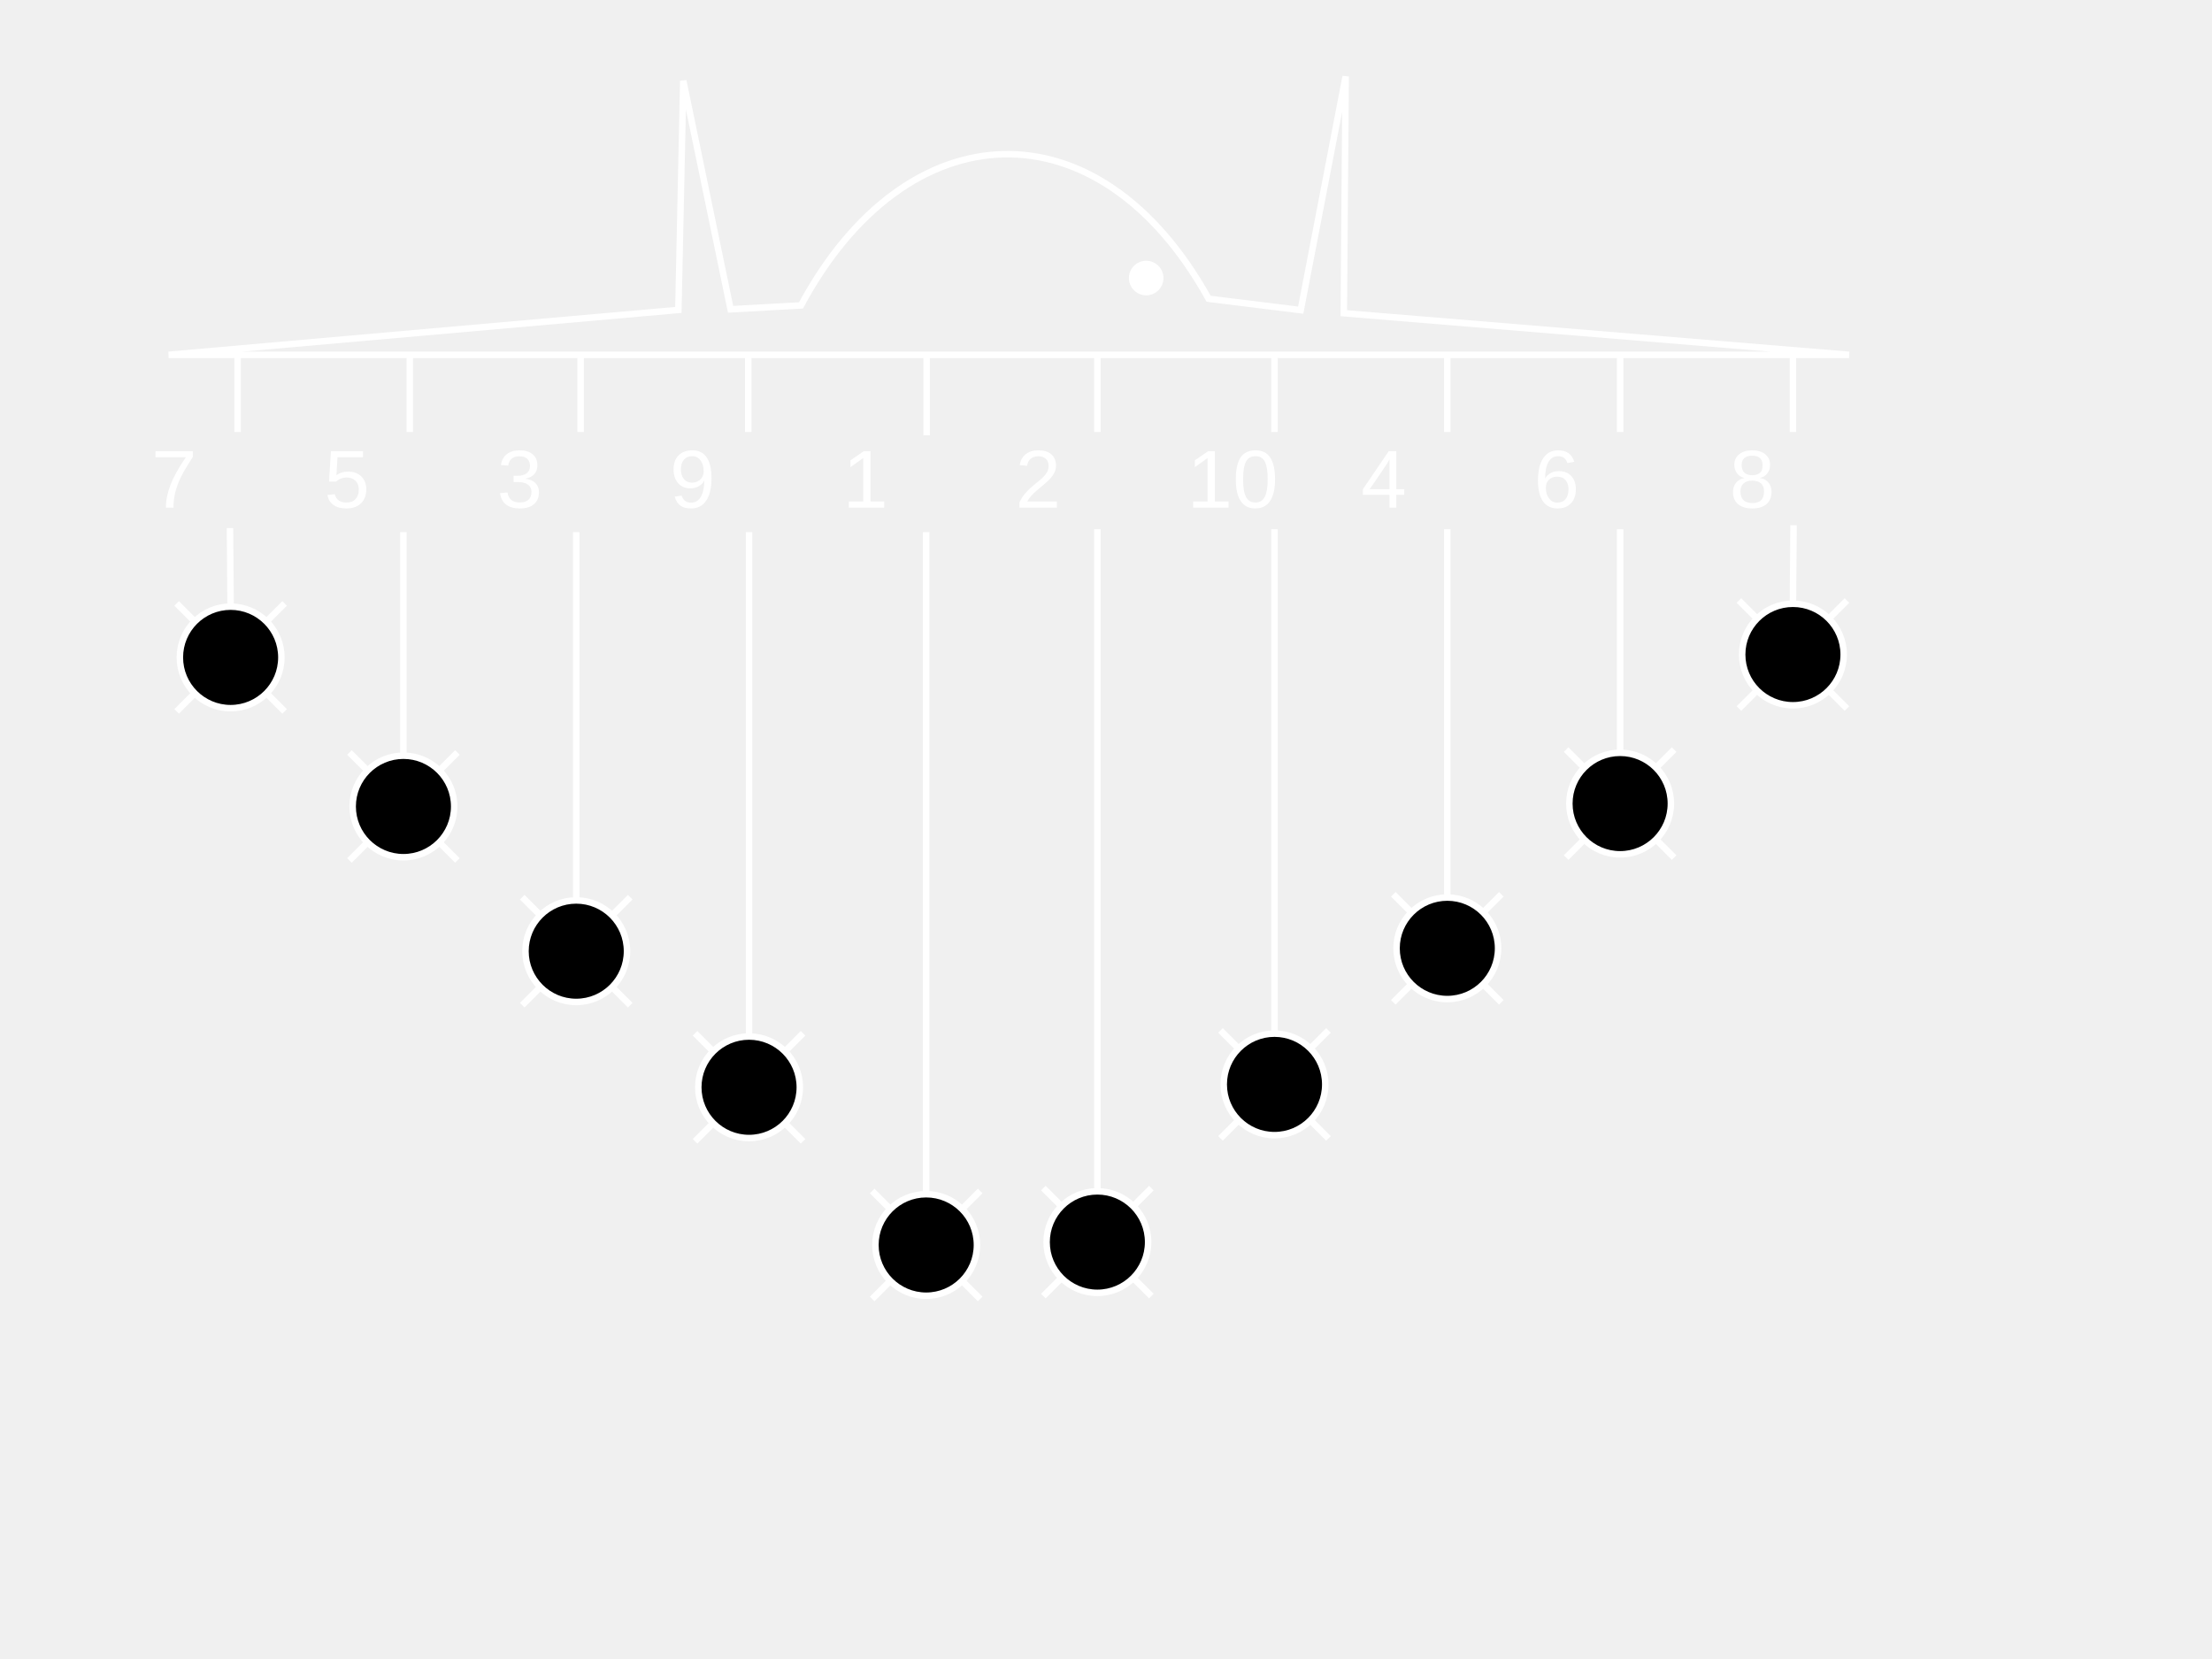
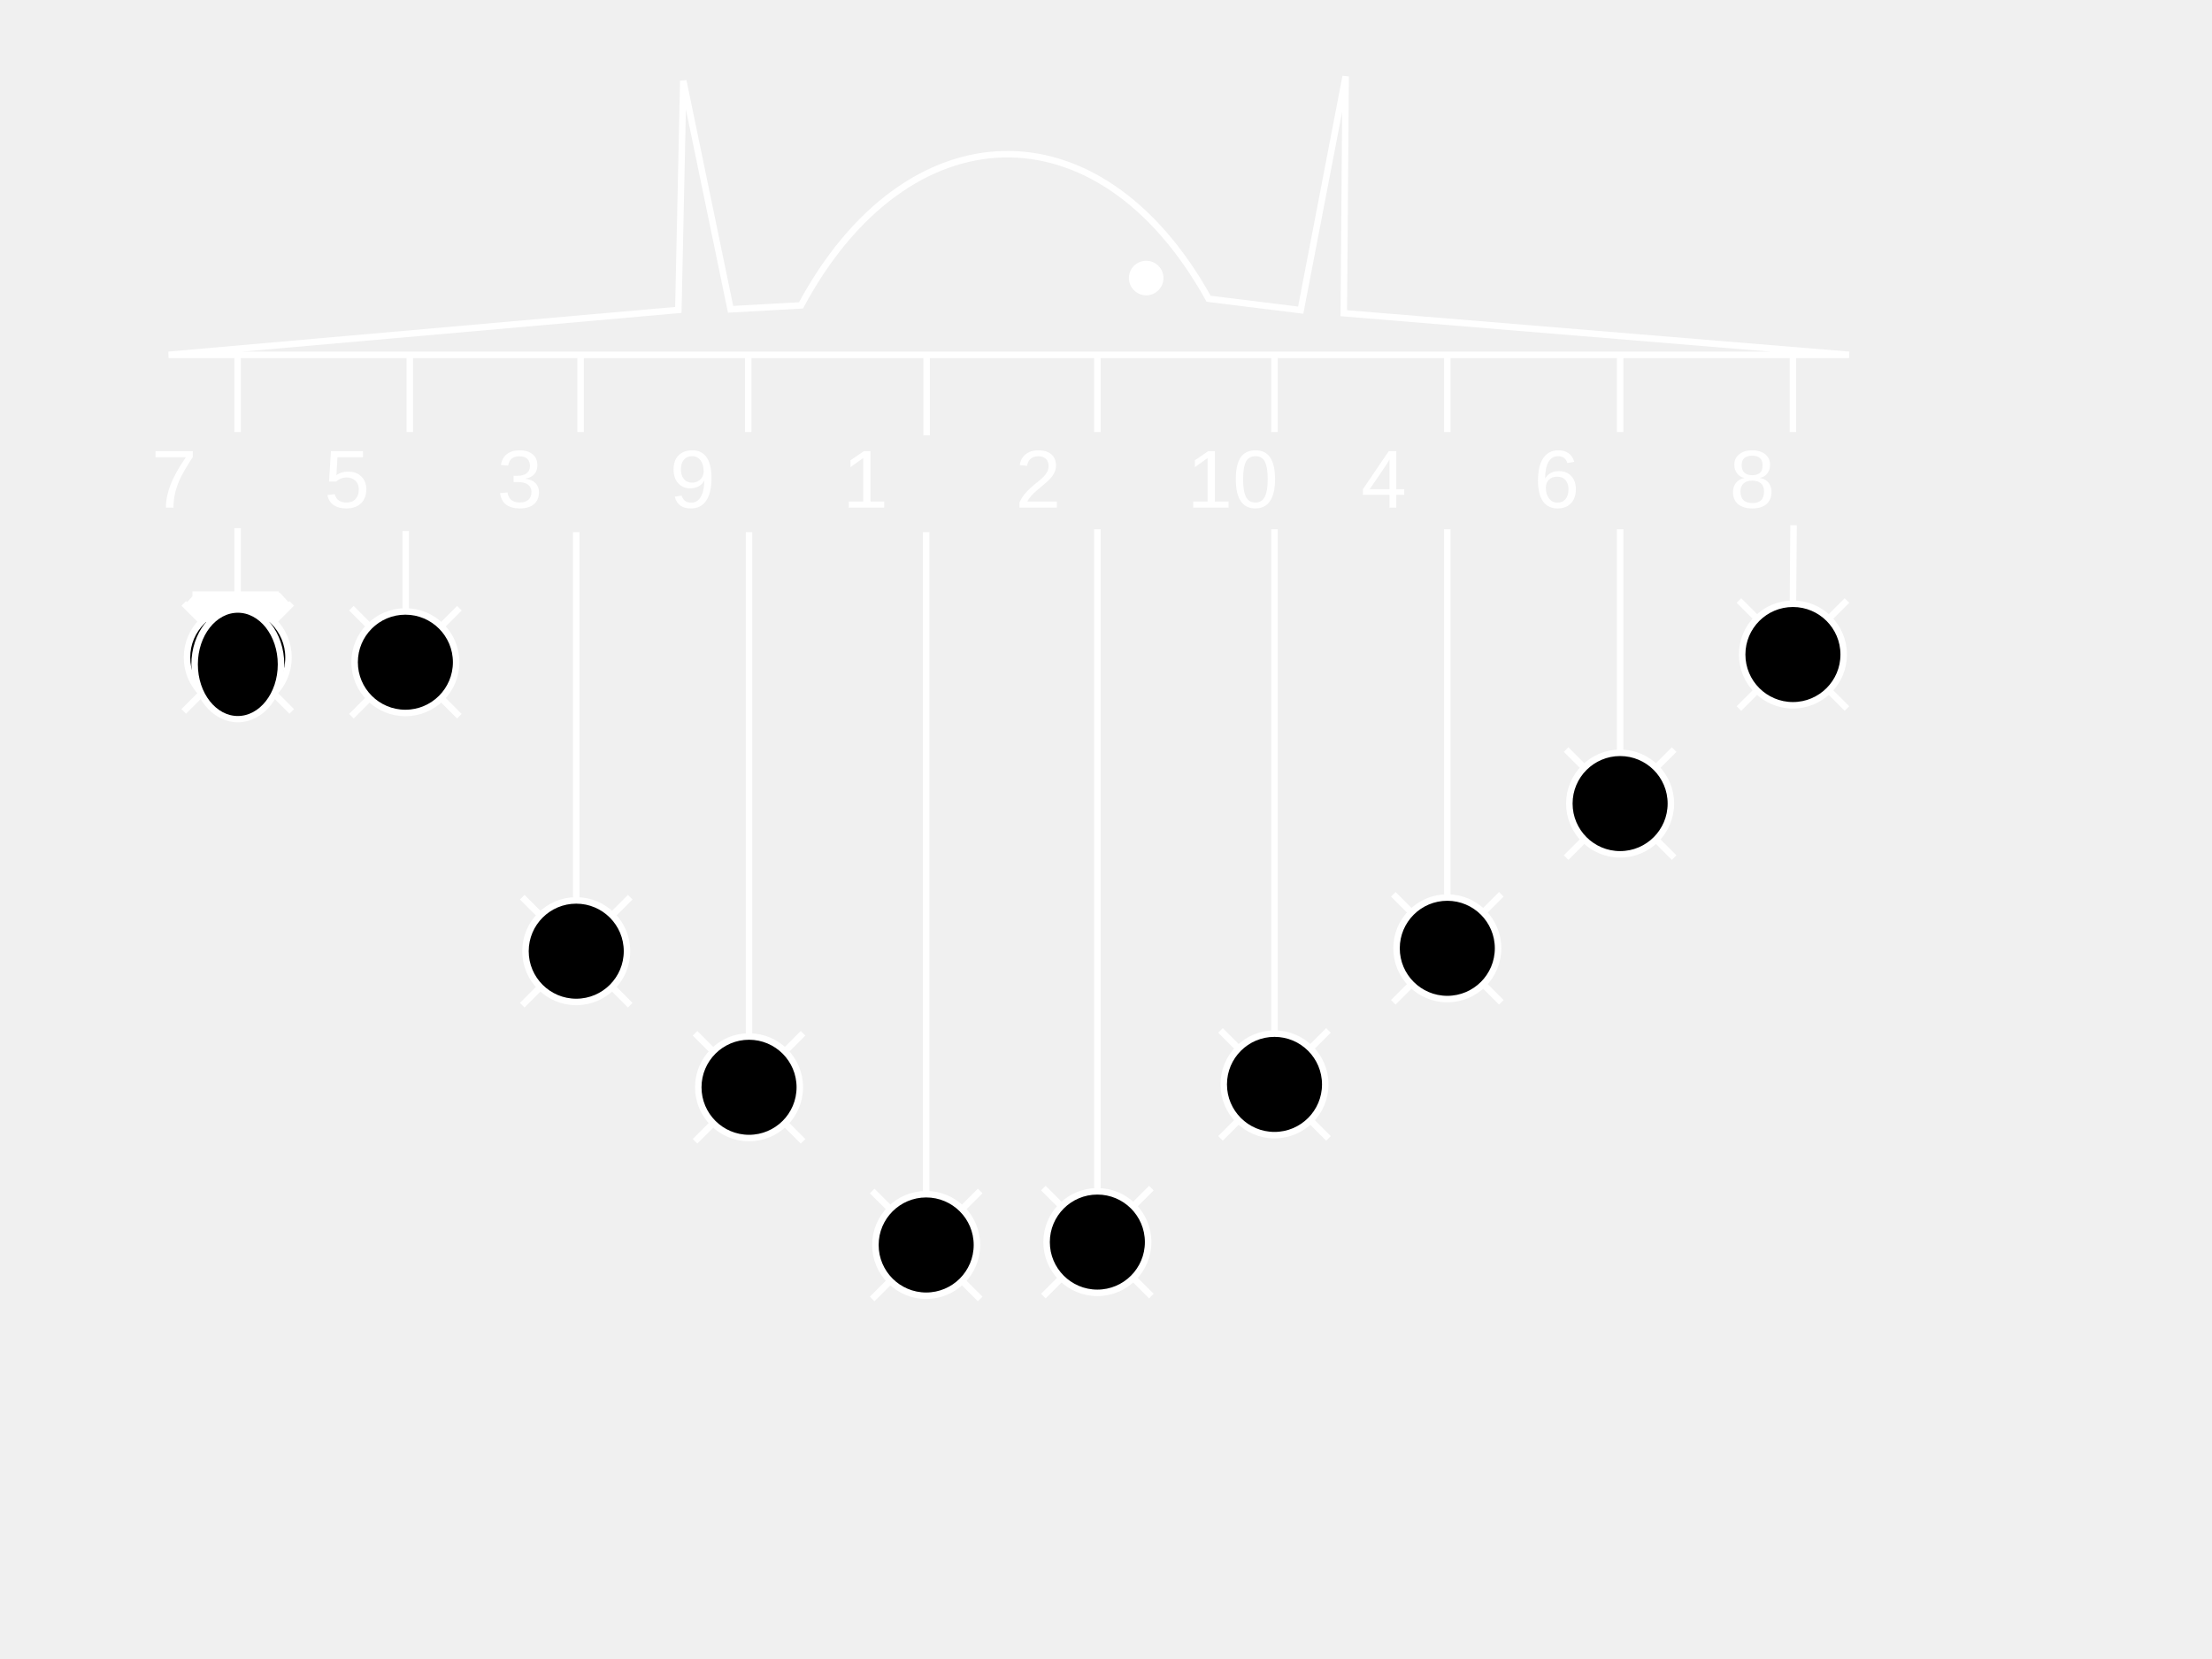
<svg xmlns="http://www.w3.org/2000/svg" version="1.1" id="svg2" width="1024" height="768" viewBox="0 0 1024 768" xml:space="preserve">
  <defs id="defs6" />
  <path style="fill:none;stroke:#ffffff;stroke-width:3;stroke-opacity:1;stroke-dasharray:none" d="M 78.061,164.269 H 855.98 L 622.087,144.986 622.948,35.384 602.138,143.57 559.5,138.299 C 508.724,46.682 419.624,50.498 370.801,141.377 l -32.589,1.802 -21.907,-105.79 -2.273,106.089 z" id="path1" />
  <path style="fill:none;stroke:#ffffff;stroke-width:3;stroke-dasharray:none;stroke-opacity:1" d="M 110,200 V 164" id="path2" />
  <path style="fill:none;stroke:#ffffff;stroke-width:3;stroke-dasharray:none;stroke-opacity:1" d="M 189.706,200 V 164" id="path3" />
  <path style="fill:none;stroke:#ffffff;stroke-width:3;stroke-dasharray:none;stroke-opacity:1" d="M 268.789,200 V 164" id="path4" />
  <path style="fill:none;stroke:#ffffff;stroke-width:3;stroke-dasharray:none;stroke-opacity:1" d="M 346.385,200 V 164" id="path5" />
  <path style="fill:none;stroke:#ffffff;stroke-width:3;stroke-dasharray:none;stroke-opacity:1" d="M 428.955,201.52 V 163.651" id="path6" />
  <path style="fill:none;stroke:#ffffff;stroke-width:3;stroke-dasharray:none;stroke-opacity:1" d="M 508,200 V 164" id="path7" />
  <path style="fill:none;stroke:#ffffff;stroke-width:3;stroke-dasharray:none;stroke-opacity:1" d="M 590,200 V 164" id="path8" />
  <path style="fill:none;stroke:#ffffff;stroke-width:3;stroke-dasharray:none;stroke-opacity:1" d="M 670,200 V 164" id="path9" />
  <path style="fill:none;stroke:#ffffff;stroke-width:3;stroke-dasharray:none;stroke-opacity:1" d="M 750,200 V 164" id="path10" />
  <path style="fill:none;stroke:#ffffff;stroke-width:3;stroke-dasharray:none;stroke-opacity:1" d="M 830,200 V 164" id="path11" />
  <path style="fill:none;stroke:#ffffff;stroke-width:3;stroke-dasharray:none;stroke-opacity:1" d="M 508,245 V 552" id="L2" />
  <g id="M2">
    <path style="fill:none;stroke:#ffffff;stroke-width:3;stroke-dasharray:none;stroke-opacity:1" d="m 533,550 -50,50" id="path20" />
    <path style="fill:none;stroke:#ffffff;stroke-width:3;stroke-dasharray:none;stroke-opacity:1" d="m 483,550 50,50" id="path21" />
    <path id="path13" style="fill:#000000;fill-opacity:1;stroke:#ffffff;stroke-width:3;stroke-dasharray:none" d="m 531.5,575 a 23.5,23.5 0 0 1 -23.5,23.5 23.5,23.5 0 0 1 -23.5,-23.5 23.5,23.5 0 0 1 23.5,-23.5 23.5,23.5 0 0 1 23.5,23.5 z" />
  </g>
  <path style="fill:none;stroke:#ffffff;stroke-width:3;stroke-dasharray:none;stroke-opacity:1" d="M 590,245 V 479" id="L10" />
  <g id="M10" transform="translate(81.99966,-73.00034)">
    <path style="fill:none;stroke:#ffffff;stroke-width:3;stroke-dasharray:none;stroke-opacity:1" d="m 533,550 -50,50" id="path22" />
    <path style="fill:none;stroke:#ffffff;stroke-width:3;stroke-dasharray:none;stroke-opacity:1" d="m 483,550 50,50" id="path23" />
    <path id="path24" style="fill:#000000;fill-opacity:1;stroke:#ffffff;stroke-width:3;stroke-dasharray:none" d="m 531.5,575 a 23.5,23.5 0 0 1 -23.5,23.5 23.5,23.5 0 0 1 -23.5,-23.5 23.5,23.5 0 0 1 23.5,-23.5 23.5,23.5 0 0 1 23.5,23.5 z" />
  </g>
  <path style="fill:none;stroke:#ffffff;stroke-width:3;stroke-dasharray:none;stroke-opacity:1" d="M 670,245 V 415" id="L4" />
  <g id="M4" transform="translate(161.9997,-136.0003)">
    <path style="fill:none;stroke:#ffffff;stroke-width:3;stroke-dasharray:none;stroke-opacity:1" d="m 533,550 -50,50" id="path27" />
    <path style="fill:none;stroke:#ffffff;stroke-width:3;stroke-dasharray:none;stroke-opacity:1" d="m 483,550 50,50" id="path28" />
    <path id="path29" style="fill:#000000;fill-opacity:1;stroke:#ffffff;stroke-width:3;stroke-dasharray:none" d="m 531.5,575 a 23.5,23.5 0 0 1 -23.5,23.5 23.5,23.5 0 0 1 -23.5,-23.5 23.5,23.5 0 0 1 23.5,-23.5 23.5,23.5 0 0 1 23.5,23.5 z" />
  </g>
  <path style="fill:none;stroke:#ffffff;stroke-width:3;stroke-dasharray:none;stroke-opacity:1" d="M 750,245 V 348" id="L6" />
  <g id="M6" transform="translate(241.9997,-203.0003)">
    <path style="fill:none;stroke:#ffffff;stroke-width:3;stroke-dasharray:none;stroke-opacity:1" d="m 533,550 -50,50" id="path31" />
    <path style="fill:none;stroke:#ffffff;stroke-width:3;stroke-dasharray:none;stroke-opacity:1" d="m 483,550 50,50" id="path32" />
    <path id="path33" style="fill:#000000;fill-opacity:1;stroke:#ffffff;stroke-width:3;stroke-dasharray:none" d="m 531.5,575 a 23.5,23.5 0 0 1 -23.5,23.5 23.5,23.5 0 0 1 -23.5,-23.5 23.5,23.5 0 0 1 23.5,-23.5 23.5,23.5 0 0 1 23.5,23.5 z" />
  </g>
  <path style="fill:none;stroke:#ffffff;stroke-width:3;stroke-dasharray:none;stroke-opacity:1" d="M 830.292,243.139 830,280" id="L8" />
  <g id="M8" transform="translate(321.9997,-272.0003)">
    <path style="fill:none;stroke:#ffffff;stroke-width:3;stroke-dasharray:none;stroke-opacity:1" d="m 533,550 -50,50" id="path35" />
    <path style="fill:none;stroke:#ffffff;stroke-width:3;stroke-dasharray:none;stroke-opacity:1" d="m 483,550 50,50" id="path36" />
    <path id="path37" style="fill:#000000;fill-opacity:1;stroke:#ffffff;stroke-width:3;stroke-dasharray:none" d="m 531.5,575 a 23.5,23.5 0 0 1 -23.5,23.5 23.5,23.5 0 0 1 -23.5,-23.5 23.5,23.5 0 0 1 23.5,-23.5 23.5,23.5 0 0 1 23.5,23.5 z" />
  </g>
  <path style="fill:none;stroke:#ffffff;stroke-width:3;stroke-dasharray:none;stroke-opacity:1" d="M 428.753,246.336 V 553.335" id="path38" />
  <g id="g41" transform="matrix(-0.9999807,0,0,0.9999958,936.7429,1.337196)">
    <path style="fill:none;stroke:#ffffff;stroke-width:3;stroke-dasharray:none;stroke-opacity:1" d="m 533,550 -50,50" id="path39" />
    <path style="fill:none;stroke:#ffffff;stroke-width:3;stroke-dasharray:none;stroke-opacity:1" d="m 483,550 50,50" id="path40" />
    <path id="path41" style="fill:#000000;fill-opacity:1;stroke:#ffffff;stroke-width:3;stroke-dasharray:none" d="m 531.5,575 a 23.5,23.5 0 0 1 -23.5,23.5 23.5,23.5 0 0 1 -23.5,-23.5 23.5,23.5 0 0 1 23.5,-23.5 23.5,23.5 0 0 1 23.5,23.5 z" />
  </g>
  <path style="fill:none;stroke:#ffffff;stroke-width:3;stroke-dasharray:none;stroke-opacity:1" d="M 346.754,246.336 V 480.335" id="path42" />
  <g id="g45" transform="matrix(-0.9999807,0,0,0.9999958,854.7448,-71.66284)">
    <path style="fill:none;stroke:#ffffff;stroke-width:3;stroke-dasharray:none;stroke-opacity:1" d="m 533,550 -50,50" id="path43" />
    <path style="fill:none;stroke:#ffffff;stroke-width:3;stroke-dasharray:none;stroke-opacity:1" d="m 483,550 50,50" id="path44" />
    <path id="path45" style="fill:#000000;fill-opacity:1;stroke:#ffffff;stroke-width:3;stroke-dasharray:none" d="m 531.5,575 a 23.5,23.5 0 0 1 -23.5,23.5 23.5,23.5 0 0 1 -23.5,-23.5 23.5,23.5 0 0 1 23.5,-23.5 23.5,23.5 0 0 1 23.5,23.5 z" />
  </g>
  <path style="fill:none;stroke:#ffffff;stroke-width:3;stroke-dasharray:none;stroke-opacity:1" d="M 266.756,246.336 V 416.335" id="path46" />
  <g id="g49" transform="matrix(-0.9999807,0,0,0.9999958,774.7463,-134.6626)">
    <path style="fill:none;stroke:#ffffff;stroke-width:3;stroke-dasharray:none;stroke-opacity:1" d="m 533,550 -50,50" id="path47" />
    <path style="fill:none;stroke:#ffffff;stroke-width:3;stroke-dasharray:none;stroke-opacity:1" d="m 483,550 50,50" id="path48" />
    <path id="path49" style="fill:#000000;fill-opacity:1;stroke:#ffffff;stroke-width:3;stroke-dasharray:none" d="m 531.5,575 a 23.5,23.5 0 0 1 -23.5,23.5 23.5,23.5 0 0 1 -23.5,-23.5 23.5,23.5 0 0 1 23.5,-23.5 23.5,23.5 0 0 1 23.5,23.5 z" />
  </g>
-   <path style="fill:none;stroke:#ffffff;stroke-width:3;stroke-dasharray:none;stroke-opacity:1" d="M 186.757,246.336 V 349.336" id="path50" />
-   <g id="g53" transform="matrix(-0.9999807,0,0,0.9999958,694.7479,-201.6623)">
+   <g id="g53" transform="matrix(-0.9999807,0,0,0.9999958,695.6539,-268.4423)">
    <path style="fill:none;stroke:#ffffff;stroke-width:3;stroke-dasharray:none;stroke-opacity:1" d="m 533,550 -50,50" id="path51" />
    <path style="fill:none;stroke:#ffffff;stroke-width:3;stroke-dasharray:none;stroke-opacity:1" d="m 483,550 50,50" id="path52" />
    <path id="path53" style="fill:#000000;fill-opacity:1;stroke:#ffffff;stroke-width:3;stroke-dasharray:none" d="m 531.5,575 a 23.5,23.5 0 0 1 -23.5,23.5 23.5,23.5 0 0 1 -23.5,-23.5 23.5,23.5 0 0 1 23.5,-23.5 23.5,23.5 0 0 1 23.5,23.5 z" />
  </g>
-   <path style="fill:none;stroke:#ffffff;stroke-width:3;stroke-dasharray:none;stroke-opacity:1" d="m 106.466,244.476 0.292,36.86" id="path54" />
-   <g id="g57" transform="matrix(-0.9999807,0,0,0.9999958,614.7494,-270.662)">
-     <path style="fill:none;stroke:#ffffff;stroke-width:3;stroke-dasharray:none;stroke-opacity:1" d="m 533,550 -50,50" id="path55" />
-     <path style="fill:none;stroke:#ffffff;stroke-width:3;stroke-dasharray:none;stroke-opacity:1" d="m 483,550 50,50" id="path56" />
-     <path id="path57" style="fill:#000000;fill-opacity:1;stroke:#ffffff;stroke-width:3;stroke-dasharray:none" d="m 531.5,575 a 23.5,23.5 0 0 1 -23.5,23.5 23.5,23.5 0 0 1 -23.5,-23.5 23.5,23.5 0 0 1 23.5,-23.5 23.5,23.5 0 0 1 23.5,23.5 z" />
-   </g>
+   <path style="fill:none;stroke:#ffffff;stroke-width:3;stroke-dasharray:none;stroke-opacity:1" d="m 187.816,245.834 v 36.86" id="path16" />
  <path id="path14" style="fill:#ffffff;fill-opacity:1;stroke:none;stroke-width:2.814" d="m 538.605,128.717 a 8,8 0 0 1 -8,8 8,8 0 0 1 -8,-8 8,8 0 0 1 8,-8 8,8 0 0 1 8,8 z" />
  <text xml:space="preserve" style="font-style:normal;font-variant:normal;font-weight:normal;font-stretch:normal;font-size:38px;line-height:0%;font-family:'Liberation Sans';-inkscape-font-specification:'Liberation Sans';text-align:center;letter-spacing:0px;word-spacing:0px;writing-mode:lr-tb;text-anchor:middle;display:inline;fill:#ffffff;fill-opacity:1;stroke:none;stroke-width:1" x="512" y="208" id="Stations">
-     <tspan x="107" y="235" id="S7">7</tspan>
+     <tspan x="107" y="235" id="tspan17">7</tspan>
    <tspan x="187" y="235" id="S5">5</tspan>
    <tspan x="267" y="235" id="S3">3</tspan>
    <tspan x="347" y="235" id="S9">9</tspan>
    <tspan x="427" y="235" id="S1">1</tspan>
    <tspan x="507" y="235" id="S2">2</tspan>
    <tspan x="597" y="235" id="S10">10</tspan>
    <tspan x="667" y="235" id="S4">4</tspan>
    <tspan x="747" y="235" id="S6">6</tspan>
    <tspan x="827" y="235" id="S8">8</tspan>
  </text>
+   <g id="g17">
+     <path style="fill:none;stroke:#ffffff;stroke-width:3;stroke-dasharray:none;stroke-opacity:1" d="m 110,244.476 v 36.86" id="S7" />
+     <path style="fill:none;stroke:#ffffff;stroke-width:3;stroke-dasharray:none;stroke-opacity:1" d="M 89.073,275.278 H 129.073" id="E7" />
+     <g id="M7" transform="matrix(-0.9999807,0,0,0.9999958,618.0504,-270.662)">
+       <path style="fill:none;stroke:#ffffff;stroke-width:3;stroke-dasharray:none;stroke-opacity:1" d="m 533,550 -50,50" id="path55" />
+       <path style="fill:none;stroke:#ffffff;stroke-width:3;stroke-dasharray:none;stroke-opacity:1" d="m 483,550 50,50" id="path56" />
+       <path id="path57" style="fill:#000000;fill-opacity:1;stroke:#ffffff;stroke-width:3;stroke-dasharray:none" d="m 531.5,575 a 23.5,23.5 0 0 1 -23.5,23.5 23.5,23.5 0 0 1 -23.5,-23.5 23.5,23.5 0 0 1 23.5,-23.5 23.5,23.5 0 0 1 23.5,23.5 z" />
+     </g>
+     <g id="B7" transform="matrix(1,0,0,0.9658429,-232.9246,-307.7586)">
+       <path style="fill:#ffffff;fill-opacity:1;stroke:none;stroke-width:0.118;stroke-dasharray:none;stroke-opacity:1" d="m 323.575,602.7 -5.556,6.25 25,18.75 25,-18.75 -5.556,-6.25 z" id="path12" />
+       <path id="path15" style="fill:#000000;fill-opacity:1;stroke:#ffffff;stroke-width:3;stroke-dasharray:none;stroke-opacity:1" d="m 363.016,637.076 a 19.997,26.247 0 0 1 -19.997,26.247 19.997,26.247 0 0 1 -19.997,-26.247 19.997,26.247 0 0 1 19.997,-26.247 19.997,26.247 0 0 1 19.997,26.247 z" />
+     </g>
+   </g>
</svg>
